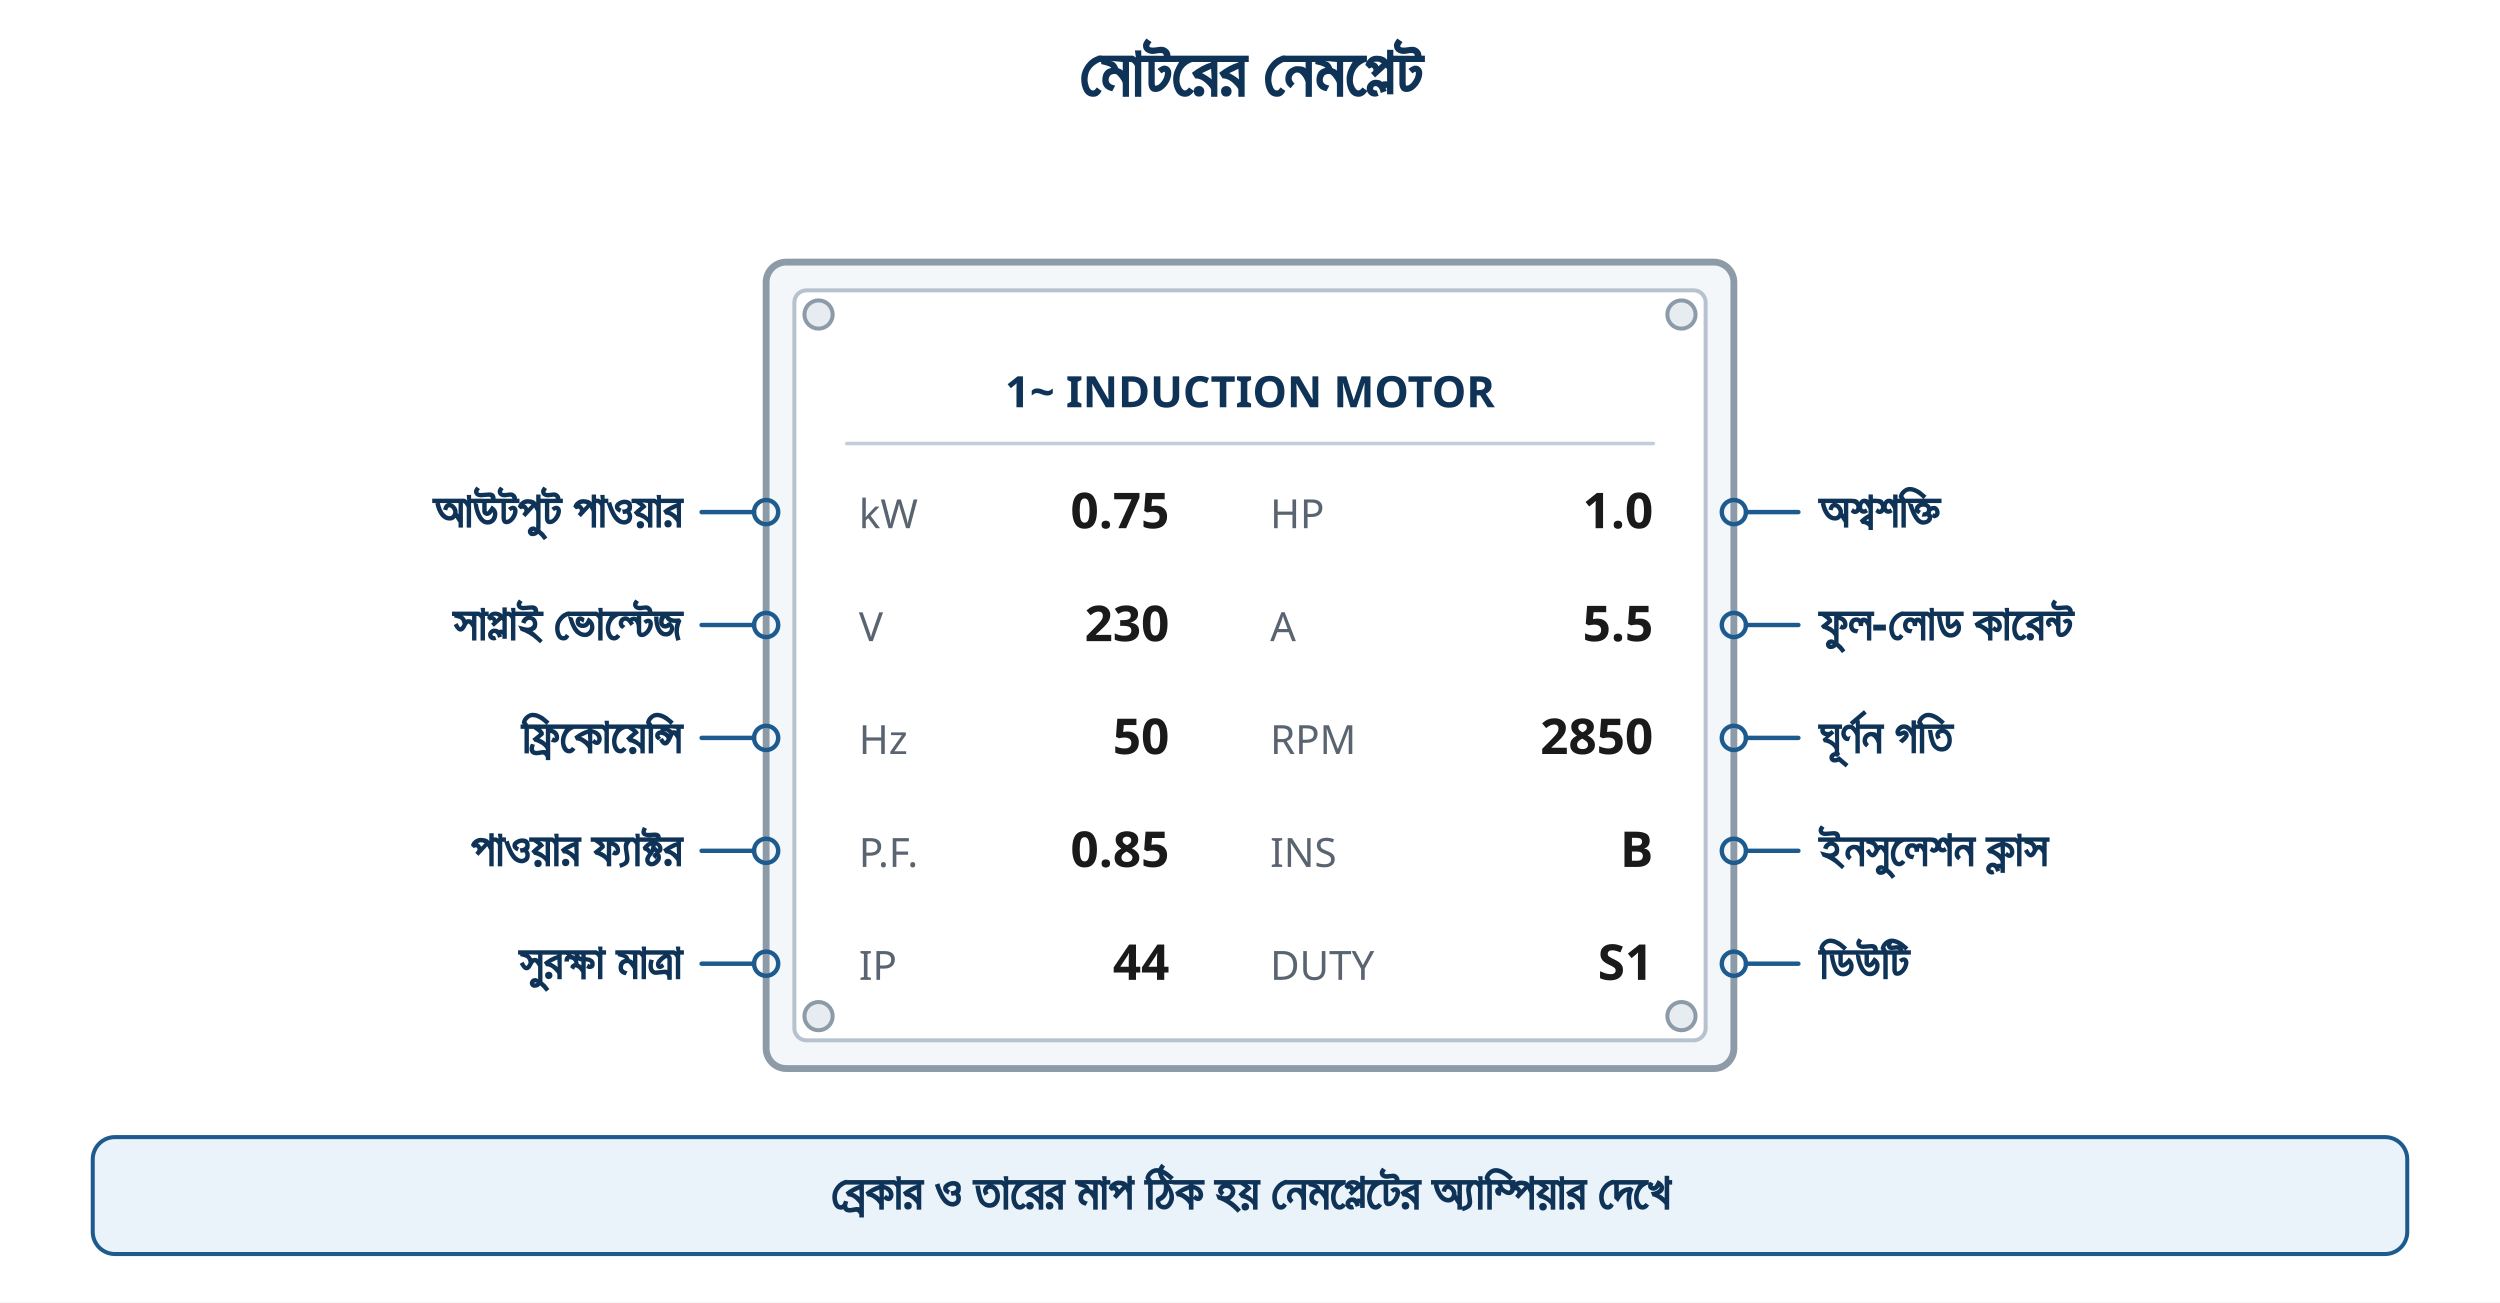
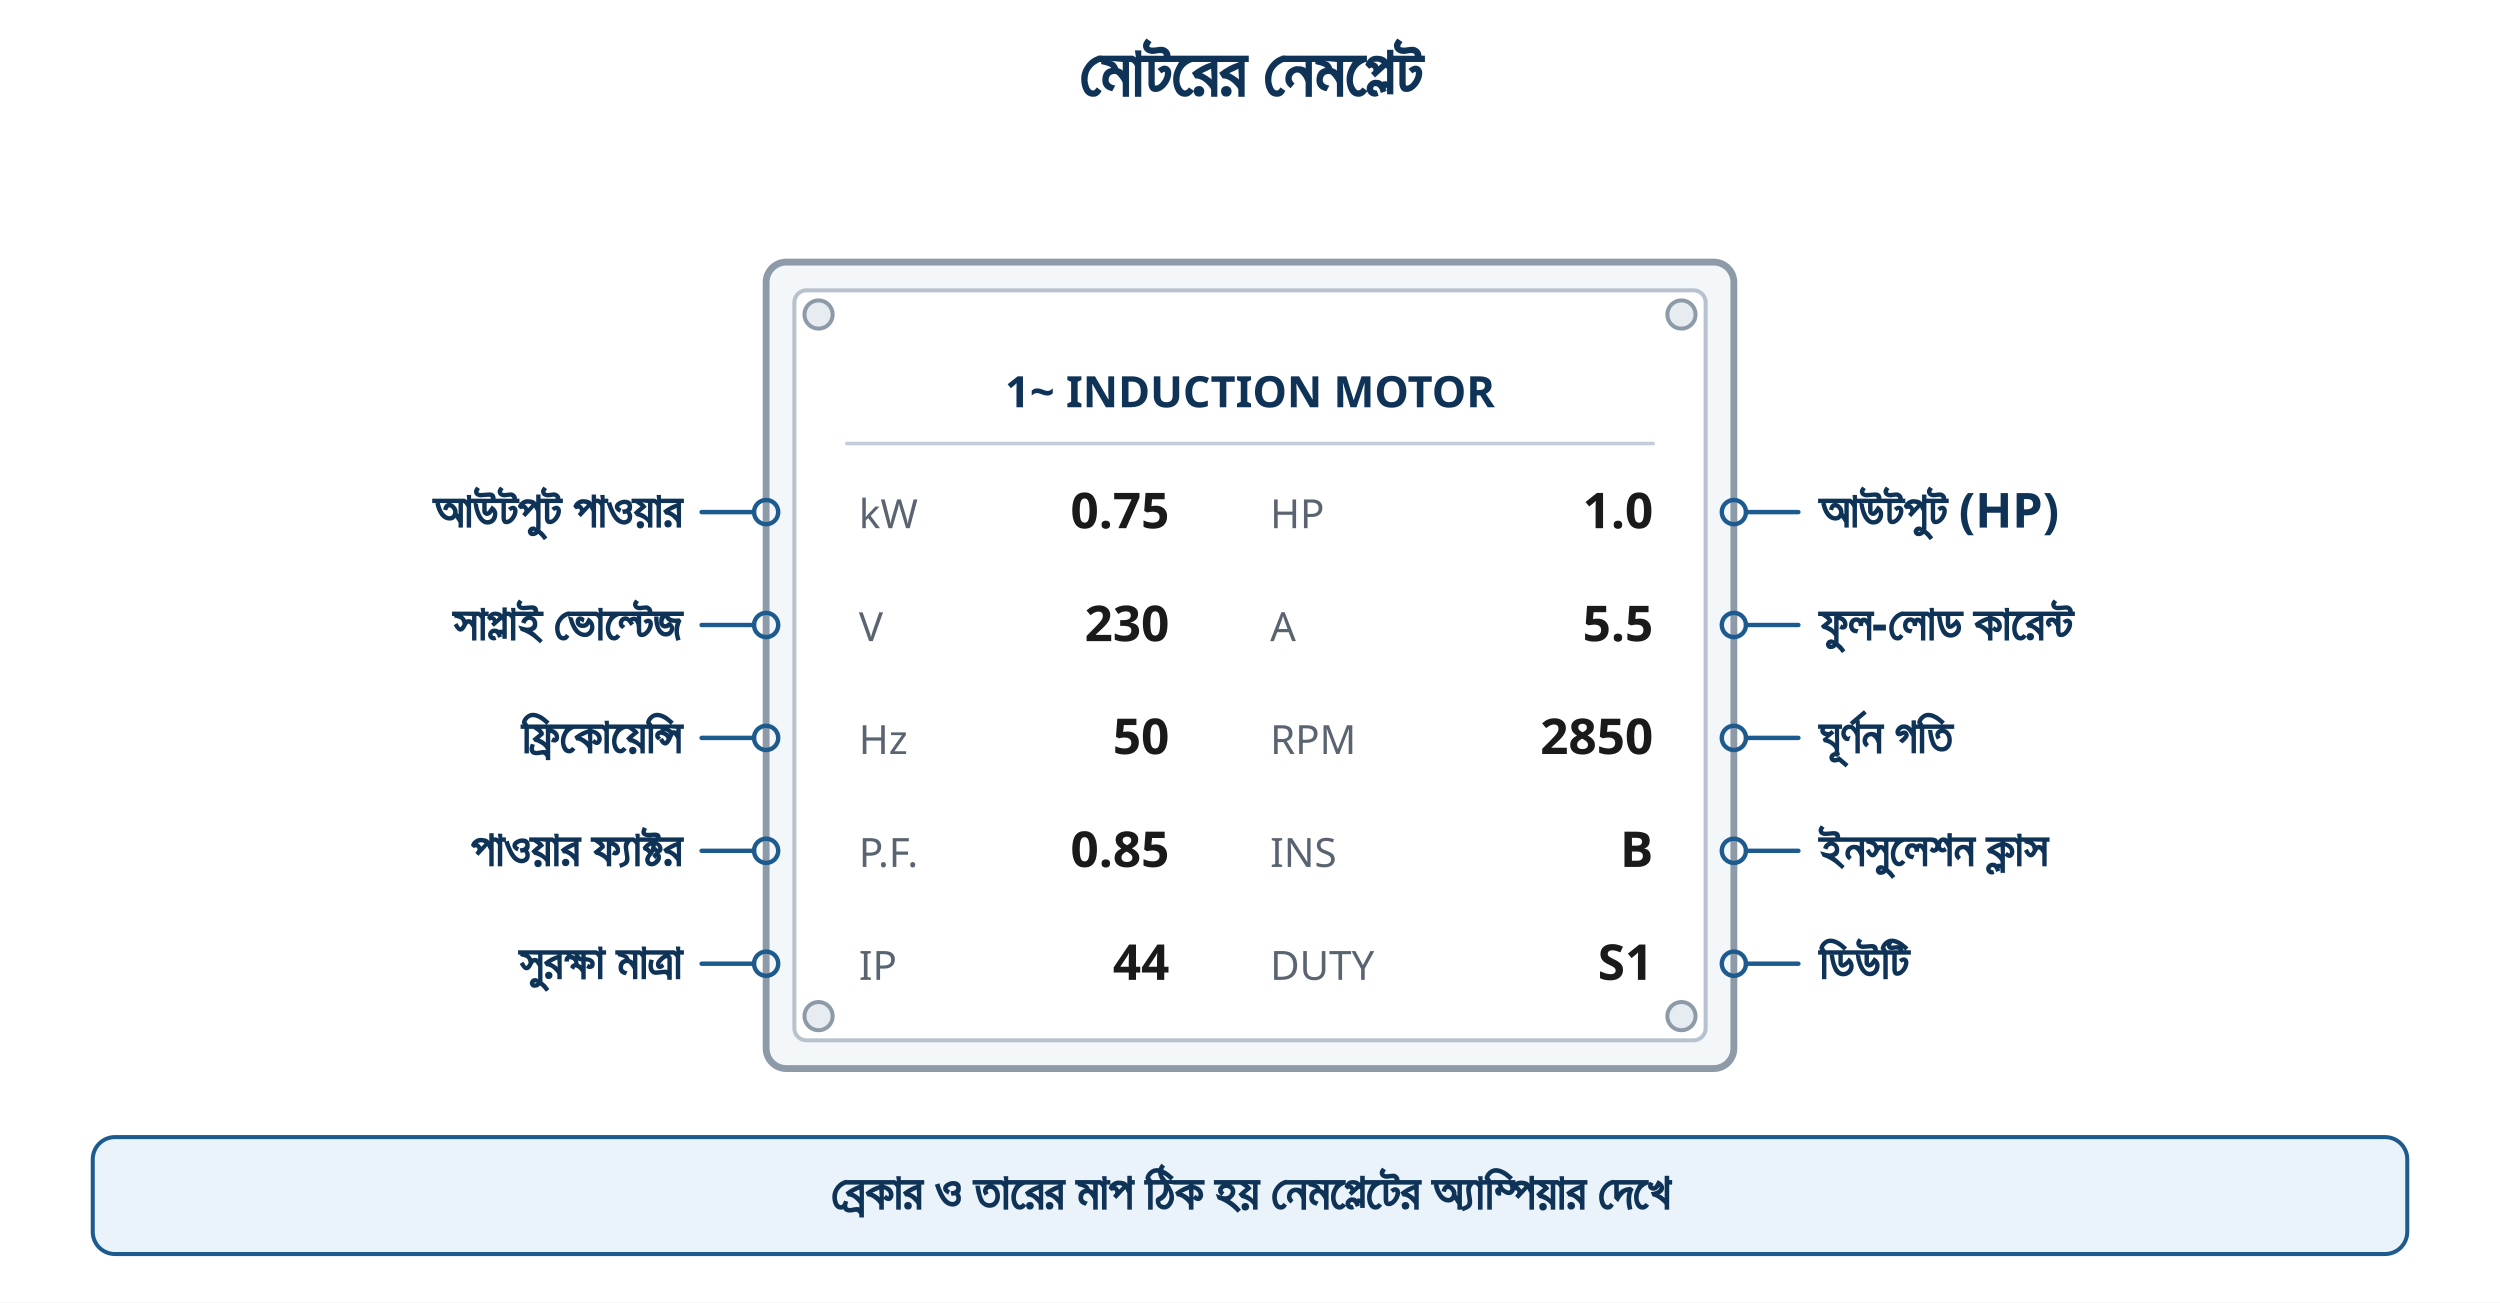
<svg xmlns="http://www.w3.org/2000/svg" width="1240" height="646" viewBox="0 0 1240 646">
  <rect width="1240" height="646" fill="#FFFFFF" />
  <text x="620.0" y="48.0" font-family="Kalpurush" font-size="34" font-weight="700" fill="#0F3357" text-anchor="middle">মোটরের নেমপ্লেট</text>
  <rect x="380.0" y="130.0" width="480.0" height="400.0" rx="10" fill="#F4F7FA" stroke="#8D9AA8" stroke-width="3.4" />
  <rect x="394.0" y="144.0" width="452.0" height="372.0" rx="6" fill="#FFFFFF" stroke="#B7C2CE" stroke-width="2" />
  <circle cx="406.0" cy="156.0" r="7.0" fill="#E7ECF1" stroke="#8D9AA8" stroke-width="2" />
  <circle cx="834.0" cy="156.0" r="7.0" fill="#E7ECF1" stroke="#8D9AA8" stroke-width="2" />
  <circle cx="406.0" cy="504.0" r="7.0" fill="#E7ECF1" stroke="#8D9AA8" stroke-width="2" />
  <circle cx="834.0" cy="504.0" r="7.0" fill="#E7ECF1" stroke="#8D9AA8" stroke-width="2" />
  <text x="620.0" y="202.0" font-family="Kalpurush" font-size="21.5" font-weight="700" fill="#0F3357" text-anchor="middle">1~ INDUCTION MOTOR</text>
  <line x1="420.0" y1="220.0" x2="820.0" y2="220.0" stroke="#C3CEDA" stroke-width="1.8" stroke-linecap="round" />
  <text x="426.0" y="262.0" font-family="Kalpurush" font-size="20" font-weight="400" fill="#5A6470" text-anchor="start">kW</text>
  <text x="580.0" y="262.0" font-family="Kalpurush" font-size="24.5" font-weight="700" fill="#1A1A1A" text-anchor="end">0.75</text>
  <text x="630.0" y="262.0" font-family="Kalpurush" font-size="20" font-weight="400" fill="#5A6470" text-anchor="start">HP</text>
  <text x="820.0" y="262.0" font-family="Kalpurush" font-size="24.5" font-weight="700" fill="#1A1A1A" text-anchor="end">1.0</text>
  <text x="426.0" y="318.0" font-family="Kalpurush" font-size="20" font-weight="400" fill="#5A6470" text-anchor="start">V</text>
  <text x="580.0" y="318.0" font-family="Kalpurush" font-size="24.5" font-weight="700" fill="#1A1A1A" text-anchor="end">230</text>
  <text x="630.0" y="318.0" font-family="Kalpurush" font-size="20" font-weight="400" fill="#5A6470" text-anchor="start">A</text>
  <text x="820.0" y="318.0" font-family="Kalpurush" font-size="24.5" font-weight="700" fill="#1A1A1A" text-anchor="end">5.5</text>
  <text x="426.0" y="374.0" font-family="Kalpurush" font-size="20" font-weight="400" fill="#5A6470" text-anchor="start">Hz</text>
  <text x="580.0" y="374.0" font-family="Kalpurush" font-size="24.5" font-weight="700" fill="#1A1A1A" text-anchor="end">50</text>
  <text x="630.0" y="374.0" font-family="Kalpurush" font-size="20" font-weight="400" fill="#5A6470" text-anchor="start">RPM</text>
  <text x="820.0" y="374.0" font-family="Kalpurush" font-size="24.5" font-weight="700" fill="#1A1A1A" text-anchor="end">2850</text>
  <text x="426.0" y="430.0" font-family="Kalpurush" font-size="20" font-weight="400" fill="#5A6470" text-anchor="start">P.F.</text>
  <text x="580.0" y="430.0" font-family="Kalpurush" font-size="24.5" font-weight="700" fill="#1A1A1A" text-anchor="end">0.85</text>
  <text x="630.0" y="430.0" font-family="Kalpurush" font-size="20" font-weight="400" fill="#5A6470" text-anchor="start">INS</text>
  <text x="820.0" y="430.0" font-family="Kalpurush" font-size="24.5" font-weight="700" fill="#1A1A1A" text-anchor="end">B</text>
  <text x="426.0" y="486.0" font-family="Kalpurush" font-size="20" font-weight="400" fill="#5A6470" text-anchor="start">IP</text>
  <text x="580.0" y="486.0" font-family="Kalpurush" font-size="24.5" font-weight="700" fill="#1A1A1A" text-anchor="end">44</text>
  <text x="630.0" y="486.0" font-family="Kalpurush" font-size="20" font-weight="400" fill="#5A6470" text-anchor="start">DUTY</text>
  <text x="820.0" y="486.0" font-family="Kalpurush" font-size="24.5" font-weight="700" fill="#1A1A1A" text-anchor="end">S1</text>
  <text x="338.0" y="261.7" font-family="Kalpurush" font-size="24" font-weight="700" fill="#0F3357" text-anchor="end">আউটপুট পাওয়ার</text>
  <path d="M 348.0 254 L 374.0 254.0" fill="none" stroke="#1D5B8F" stroke-width="2.2" stroke-linecap="round" stroke-linejoin="round" />
  <circle cx="380.0" cy="254.0" r="6.0" fill="none" stroke="#1D5B8F" stroke-width="2.2" />
  <text x="338.0" y="317.7" font-family="Kalpurush" font-size="24" font-weight="700" fill="#0F3357" text-anchor="end">সাপ্লাই ভোল্টেজ</text>
  <path d="M 348.0 310 L 374.0 310.0" fill="none" stroke="#1D5B8F" stroke-width="2.2" stroke-linecap="round" stroke-linejoin="round" />
  <circle cx="380.0" cy="310.0" r="6.0" fill="none" stroke="#1D5B8F" stroke-width="2.2" />
  <text x="338.0" y="373.7" font-family="Kalpurush" font-size="24" font-weight="700" fill="#0F3357" text-anchor="end">ফ্রিকোয়েন্সি</text>
  <path d="M 348.0 366 L 374.0 366.0" fill="none" stroke="#1D5B8F" stroke-width="2.2" stroke-linecap="round" stroke-linejoin="round" />
  <circle cx="380.0" cy="366.0" r="6.0" fill="none" stroke="#1D5B8F" stroke-width="2.2" />
  <text x="338.0" y="429.7" font-family="Kalpurush" font-size="24" font-weight="700" fill="#0F3357" text-anchor="end">পাওয়ার ফ্যাক্টর</text>
  <path d="M 348.0 422 L 374.0 422.0" fill="none" stroke="#1D5B8F" stroke-width="2.2" stroke-linecap="round" stroke-linejoin="round" />
  <circle cx="380.0" cy="422.0" r="6.0" fill="none" stroke="#1D5B8F" stroke-width="2.2" />
  <text x="338.0" y="485.7" font-family="Kalpurush" font-size="24" font-weight="700" fill="#0F3357" text-anchor="end">সুরক্ষা মাত্রা</text>
  <path d="M 348.0 478 L 374.0 478.0" fill="none" stroke="#1D5B8F" stroke-width="2.2" stroke-linecap="round" stroke-linejoin="round" />
  <circle cx="380.0" cy="478.0" r="6.0" fill="none" stroke="#1D5B8F" stroke-width="2.2" />
-   <text x="902.0" y="261.7" font-family="Kalpurush" font-size="24" font-weight="700" fill="#0F3357" text-anchor="start">অশ্বশক্তি</text>
+   <text x="902.0" y="261.7" font-family="Kalpurush" font-size="24" font-weight="700" fill="#0F3357" text-anchor="start">আউটপুট (HP)</text>
  <path d="M 892 254 L 866.0 254.0" fill="none" stroke="#1D5B8F" stroke-width="2.2" stroke-linecap="round" stroke-linejoin="round" />
  <circle cx="860.0" cy="254.0" r="6.0" fill="none" stroke="#1D5B8F" stroke-width="2.2" />
  <text x="902.0" y="317.7" font-family="Kalpurush" font-size="24" font-weight="700" fill="#0F3357" text-anchor="start">ফুল-লোড কারেন্ট</text>
  <path d="M 892 310 L 866.0 310.0" fill="none" stroke="#1D5B8F" stroke-width="2.2" stroke-linecap="round" stroke-linejoin="round" />
  <circle cx="860.0" cy="310.0" r="6.0" fill="none" stroke="#1D5B8F" stroke-width="2.2" />
  <text x="902.0" y="373.7" font-family="Kalpurush" font-size="24" font-weight="700" fill="#0F3357" text-anchor="start">ঘূর্ণন গতি</text>
  <path d="M 892 366 L 866.0 366.0" fill="none" stroke="#1D5B8F" stroke-width="2.2" stroke-linecap="round" stroke-linejoin="round" />
  <circle cx="860.0" cy="366.0" r="6.0" fill="none" stroke="#1D5B8F" stroke-width="2.2" />
  <text x="902.0" y="429.7" font-family="Kalpurush" font-size="24" font-weight="700" fill="#0F3357" text-anchor="start">ইনসুলেশন ক্লাস</text>
  <path d="M 892 422 L 866.0 422.0" fill="none" stroke="#1D5B8F" stroke-width="2.2" stroke-linecap="round" stroke-linejoin="round" />
  <circle cx="860.0" cy="422.0" r="6.0" fill="none" stroke="#1D5B8F" stroke-width="2.2" />
  <text x="902.0" y="485.7" font-family="Kalpurush" font-size="24" font-weight="700" fill="#0F3357" text-anchor="start">ডিউটি</text>
  <path d="M 892 478 L 866.0 478.0" fill="none" stroke="#1D5B8F" stroke-width="2.2" stroke-linecap="round" stroke-linejoin="round" />
  <circle cx="860.0" cy="478.0" r="6.0" fill="none" stroke="#1D5B8F" stroke-width="2.2" />
  <rect x="46.0" y="564.0" width="1148.0" height="58.0" rx="11" fill="#EAF2FA" stroke="#1D5B8F" stroke-width="2" />
  <text x="620.0" y="600.0" font-family="Kalpurush" font-size="24.5" font-weight="700" fill="#0F3357" text-anchor="middle">ব্রেকার ও তারের মাপ ঠিক হয় নেমপ্লেটের অ্যাম্পিয়ার দেখে</text>
</svg>
